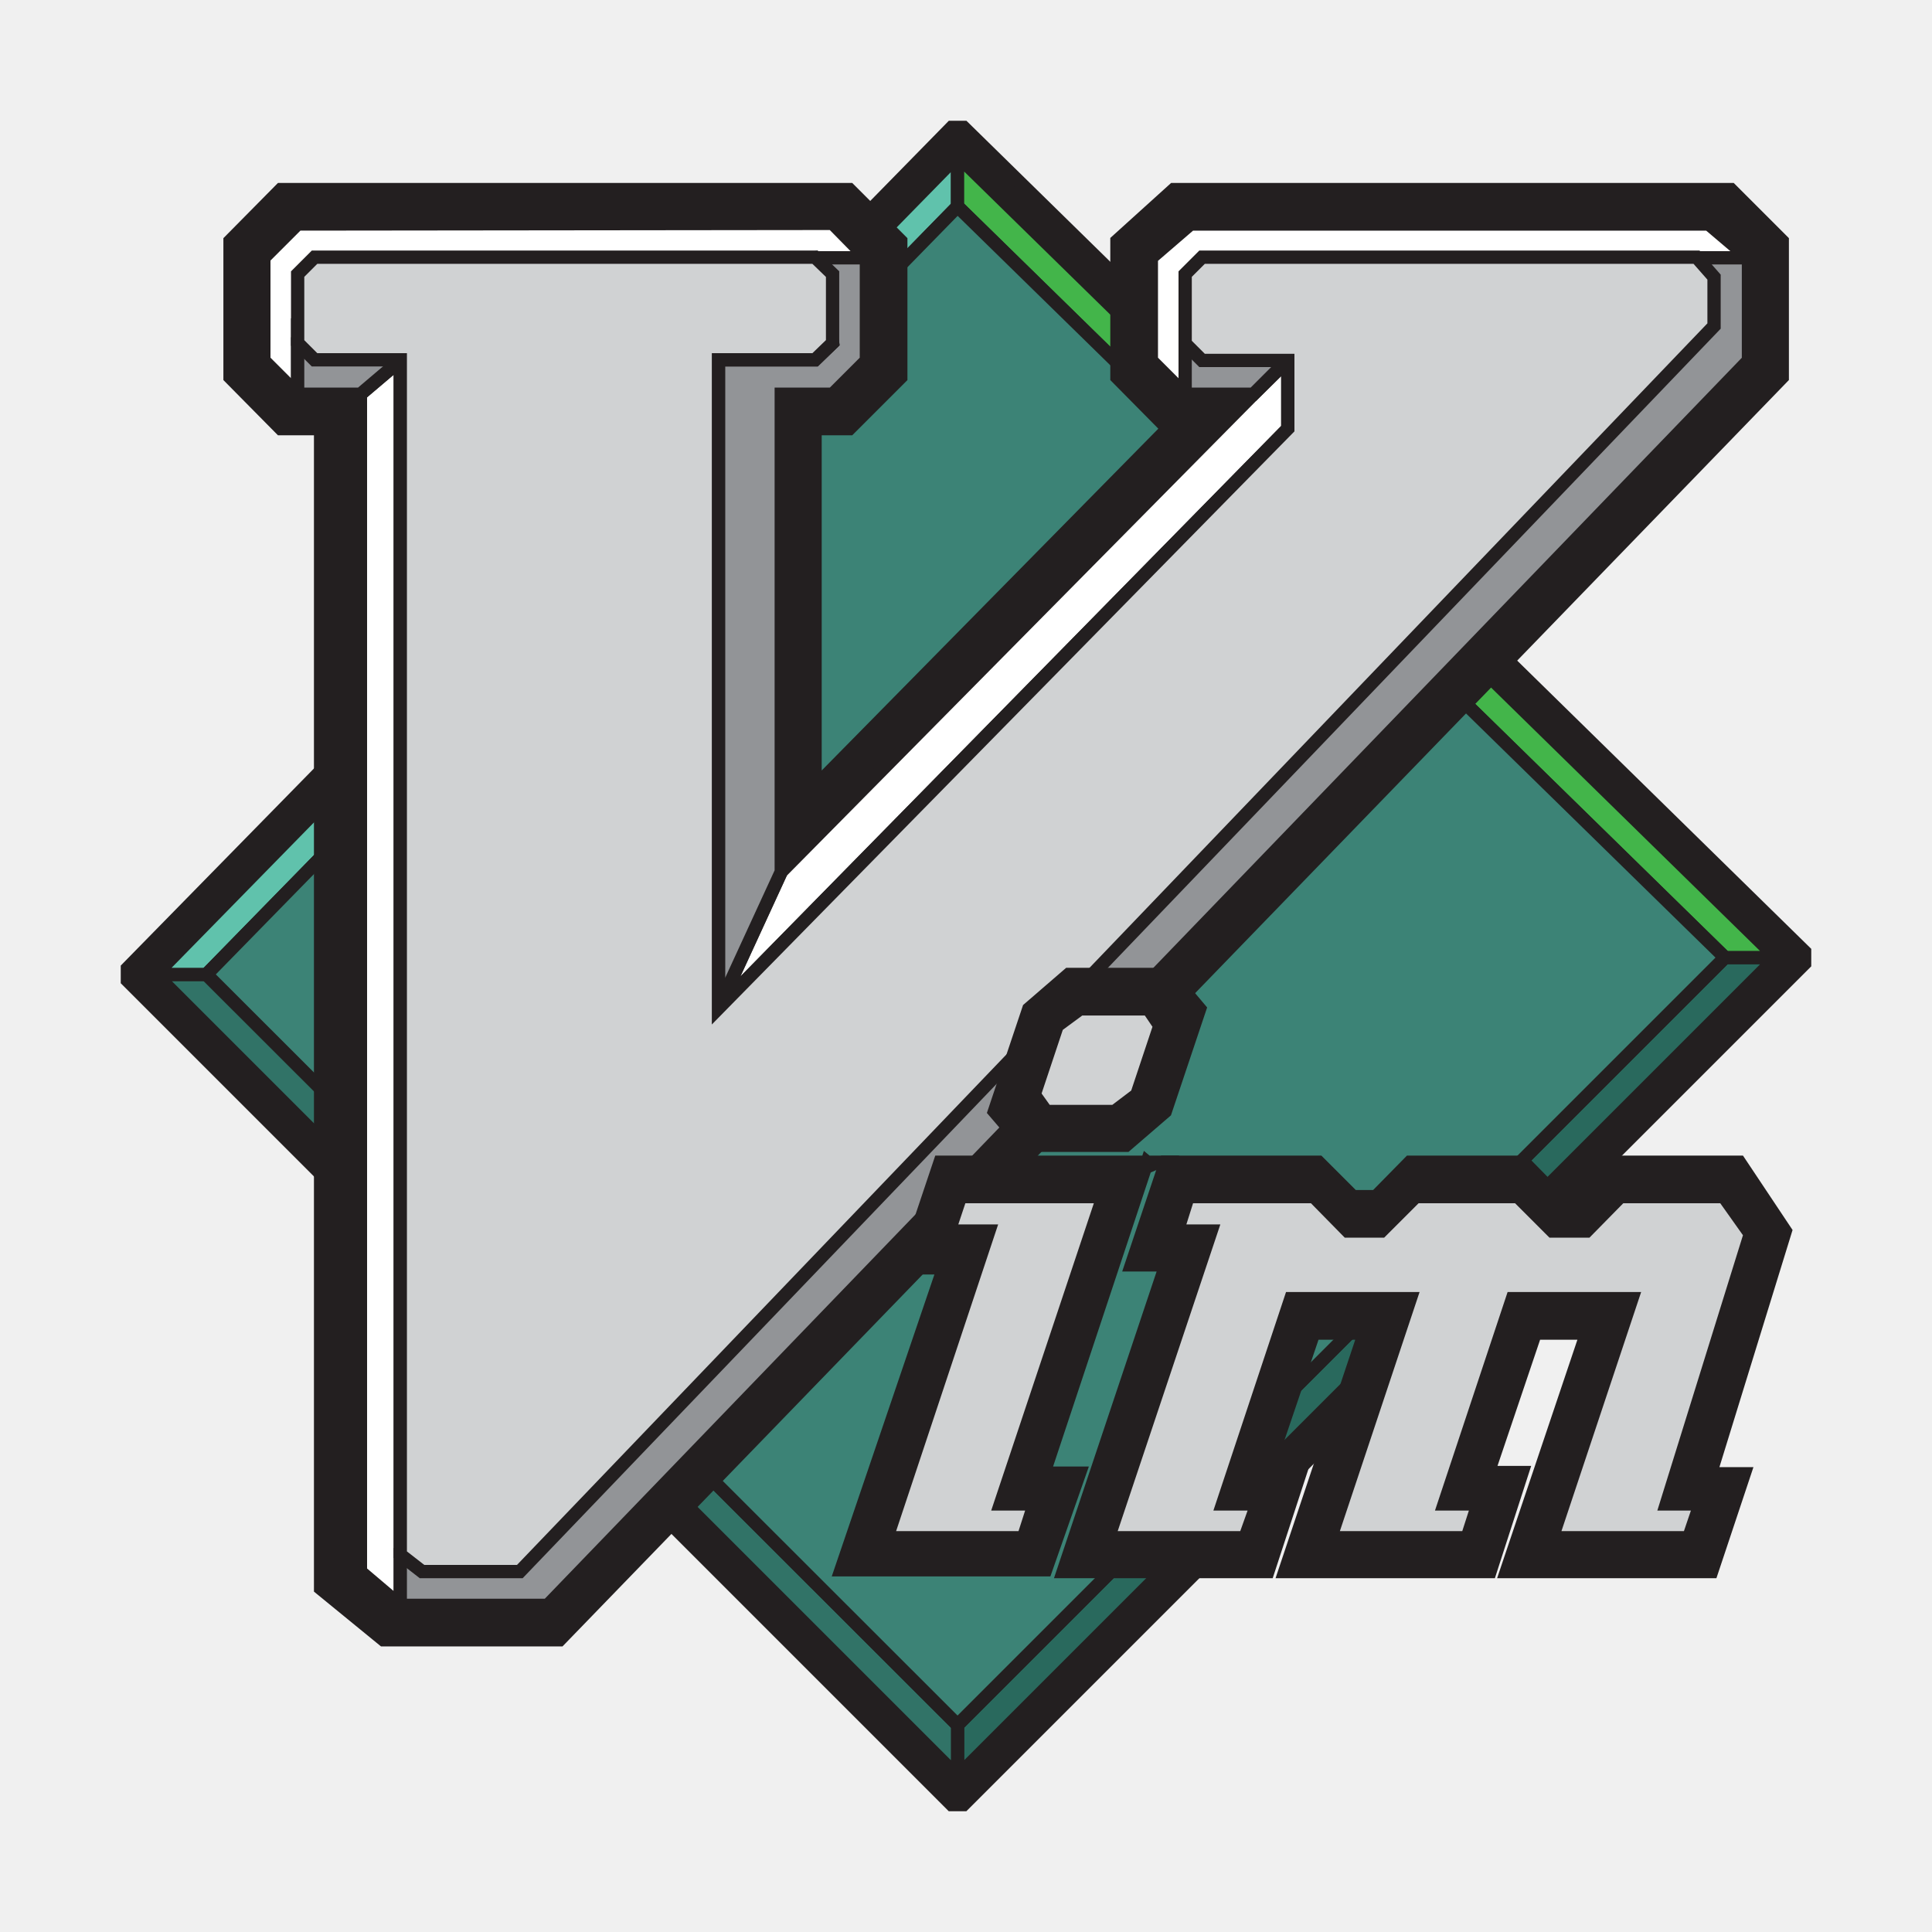
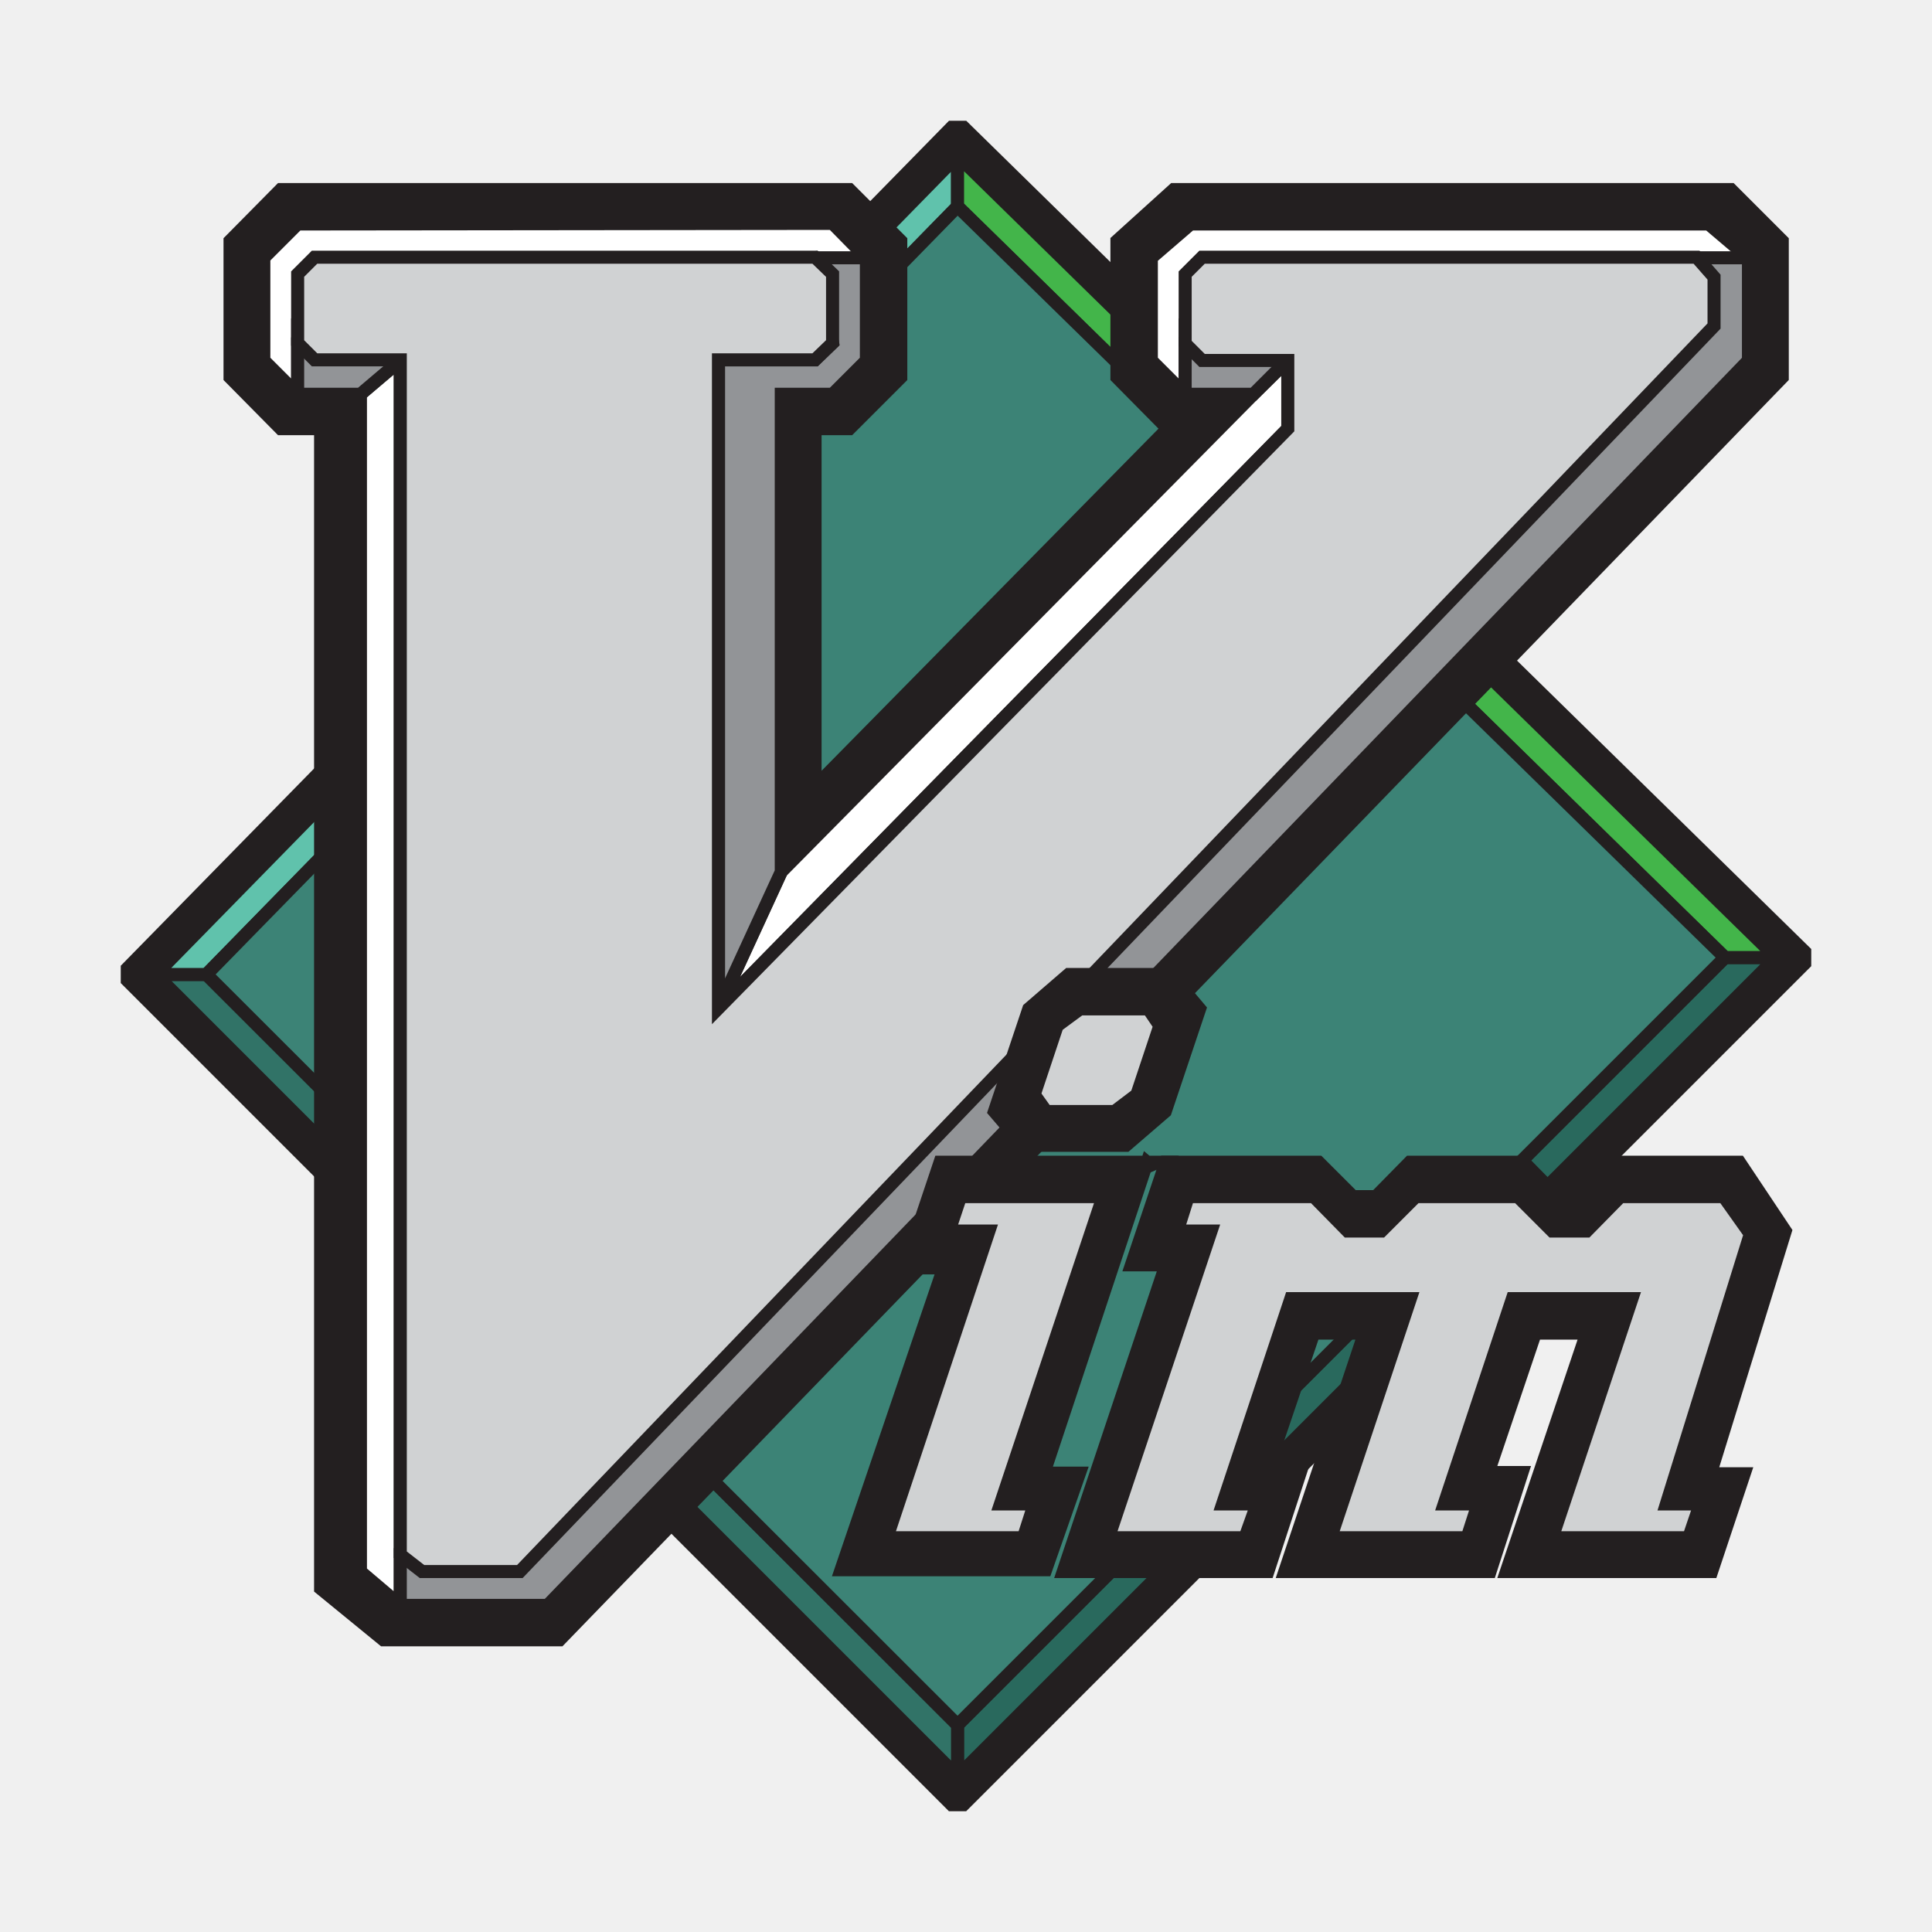
<svg xmlns="http://www.w3.org/2000/svg" viewBox="0 0 32 32">
  <defs>
-     <style>.cls-1,.cls-4{fill:none;}.cls-1{clip-rule:evenodd;}.cls-2{fill:#231f20;}.cls-10,.cls-11,.cls-12,.cls-2,.cls-5,.cls-6,.cls-7,.cls-8,.cls-9{fill-rule:evenodd;}.cls-3{clip-path:url(#clip-path);}.cls-4{stroke:#231f20;stroke-miterlimit:10;stroke-width:0.22px;}.cls-5{fill:#29695d;}.cls-6{fill:#317367;}.cls-7{fill:#60c2ac;}.cls-8{fill:#43b54a;}.cls-9{fill:#3c8376;}.cls-10{fill:#fff;}.cls-11{fill:#929497;}.cls-12{fill:#d0d2d3;}</style>
    <clipPath id="clip-path">
-       <polygon class="cls-1" points="2 2 30 2 30 30 2 30 2 2 2 2" />
+       <polygon points="2 2 30 2 30 30 2 30 2 2 2 2" style="fill:none;clip-rule:evenodd" />
    </clipPath>
  </defs>
  <g id="vim">
-     <polygon class="cls-2" points="29.99 15.86 15.86 2.01 2.01 16.14 15.86 29.99 29.99 15.86 29.99 15.86" />
-     <g class="cls-3">
-       <polygon class="cls-4" points="29.99 15.86 15.86 2.01 2.01 16.14 15.86 29.99 29.99 15.86 29.99 15.86" />
+     <polygon points="29.99 15.86 15.86 2.01 2.01 16.14 15.86 29.99 29.99 15.86 29.99 15.86" style="fill:#231f20;fill-rule:evenodd" />
+     <g style="clip-path:url(#clip-path)">
+       <polygon points="29.99 15.86 15.86 2.01 2.01 16.14 15.86 29.99 29.99 15.86 29.99 15.86" style="fill:none;stroke:#231f20;stroke-miterlimit:10;stroke-width:0.216px" />
    </g>
-     <polygon class="cls-5" points="28.57 15.86 29.42 15.86 15.86 29.42 15.86 28.57 28.57 15.86 28.57 15.86" />
-     <polygon class="cls-4" points="28.57 15.86 29.42 15.86 15.86 29.42 15.86 28.57 28.57 15.86 28.57 15.86" />
-     <polygon class="cls-6" points="2.58 16.14 3.42 16.14 15.86 28.57 15.86 29.42 2.58 16.14 2.58 16.14" />
-     <polygon class="cls-4" points="2.58 16.14 3.42 16.14 15.86 28.57 15.86 29.42 2.58 16.14 2.58 16.14" />
-     <polygon class="cls-7" points="15.86 3.42 15.86 2.58 2.58 16.14 3.42 16.14 15.86 3.42 15.86 3.42" />
-     <polygon class="cls-4" points="15.86 3.42 15.86 2.58 2.58 16.14 3.42 16.14 15.86 3.42 15.86 3.42" />
-     <polygon class="cls-8" points="15.86 2.58 15.86 3.42 28.57 15.86 29.42 15.86 15.86 2.58 15.86 2.58" />
-     <polygon class="cls-4" points="15.86 2.58 15.86 3.42 28.57 15.86 29.42 15.86 15.86 2.58 15.86 2.58" />
-     <polygon class="cls-9" points="15.86 28.57 28.57 15.86 15.86 3.42 3.42 16.14 15.86 28.57 15.86 28.57" />
-     <polygon class="cls-4" points="15.86 28.57 28.57 15.86 15.86 3.42 3.42 16.14 15.86 28.57 15.86 28.57" />
-     <polygon class="cls-2" points="18.5 6.25 19.34 7.1 13.5 13.03 13.5 7.1 14.07 7.1 14.92 6.25 14.92 3.99 14.07 3.14 4.65 3.14 3.81 3.99 3.81 6.25 4.65 7.1 5.31 7.1 5.31 26.31 6.35 27.16 9.27 27.16 29.52 6.25 29.52 3.99 28.67 3.14 19.44 3.14 18.5 3.99 18.5 6.25 18.5 6.25" />
-     <polygon class="cls-4" points="18.5 6.25 19.34 7.1 13.5 13.03 13.5 7.1 14.07 7.1 14.92 6.25 14.92 3.99 14.07 3.14 4.65 3.14 3.81 3.99 3.81 6.25 4.65 7.1 5.31 7.1 5.31 26.31 6.35 27.16 9.27 27.16 29.52 6.25 29.52 3.99 28.67 3.14 19.44 3.14 18.5 3.99 18.5 6.25 18.5 6.25" />
-     <polygon class="cls-10" points="4.93 6.53 4.37 5.97 4.37 4.27 4.93 3.71 13.79 3.7 14.35 4.27 13.79 4.54 13.5 4.27 4.93 5.68 4.93 6.53 4.93 6.53" />
-     <polygon class="cls-4" points="4.93 6.53 4.37 5.97 4.37 4.27 4.93 3.71 13.79 3.7 14.35 4.27 13.79 4.54 13.5 4.27 4.93 5.68 4.93 6.53 4.93 6.53" />
-     <polygon class="cls-10" points="6.63 26.59 5.97 26.03 5.97 6.53 6.63 5.97 6.63 26.59 6.63 26.59" />
-     <polygon class="cls-4" points="6.63 26.59 5.97 26.03 5.97 6.53 6.63 5.97 6.63 26.59 6.63 26.59" />
-     <polygon class="cls-10" points="20.76 6.53 21.33 5.97 21.33 7.1 11.9 16.7 12.94 14.44 20.76 6.53 20.76 6.53" />
-     <polygon class="cls-4" points="20.76 6.53 21.33 5.97 21.33 7.1 11.9 16.7 12.94 14.44 20.76 6.53 20.76 6.53" />
-     <polygon class="cls-11" points="6.82 5.69 6.63 5.97 5.97 6.53 4.93 6.53 4.93 5.4 6.82 5.69 6.82 5.69" />
-     <polygon class="cls-4" points="6.82 5.69 6.63 5.97 5.97 6.53 4.93 6.53 4.93 5.4 6.82 5.69 6.82 5.69" />
-     <polygon class="cls-11" points="12.94 6.53 12.94 14.44 11.9 16.7 11.9 5.96 13.5 5.96 13.79 5.68 13.5 4.27 14.35 4.27 14.35 5.97 13.79 6.53 12.94 6.53 12.94 6.53" />
-     <polygon class="cls-4" points="12.94 6.53 12.94 14.44 11.9 16.7 11.9 5.96 13.5 5.96 13.79 5.68 13.5 4.27 14.35 4.27 14.35 5.97 13.79 6.53 12.94 6.53 12.94 6.53" />
-     <polygon class="cls-10" points="19.63 6.53 19.07 5.97 19.07 4.27 19.72 3.71 28.3 3.71 28.96 4.27 28.01 5.12 19.63 5.68 19.63 6.53 19.63 6.53" />
-     <polygon class="cls-4" points="19.63 6.53 19.07 5.97 19.07 4.27 19.72 3.71 28.3 3.71 28.96 4.27 28.01 5.12 19.63 5.68 19.63 6.53 19.63 6.53" />
-     <polygon class="cls-11" points="28.96 5.97 9.07 26.59 6.63 26.59 6.63 25.75 8.42 25.75 28.3 5.4 28.01 4.27 28.96 4.27 28.96 5.97 28.96 5.97" />
-     <polygon class="cls-4" points="28.96 5.97 9.07 26.59 6.63 26.59 6.63 25.75 8.42 25.75 28.3 5.4 28.01 4.27 28.96 4.27 28.96 5.97 28.96 5.97" />
-     <polygon class="cls-11" points="21.51 5.69 21.32 5.97 20.76 6.53 19.63 6.53 19.63 5.4 21.51 5.69 21.51 5.69" />
-     <polygon class="cls-4" points="21.51 5.69 21.32 5.97 20.76 6.53 19.63 6.53 19.63 5.4 21.51 5.69 21.51 5.69" />
-     <polygon class="cls-12" points="11.9 16.7 11.9 5.96 13.5 5.96 13.79 5.68 13.79 4.54 13.5 4.26 5.21 4.26 4.93 4.54 4.93 5.68 5.21 5.96 6.63 5.96 6.63 25.75 6.99 26.03 8.61 26.03 28.39 5.4 28.39 4.59 28.1 4.26 19.91 4.26 19.63 4.54 19.63 5.69 19.91 5.97 21.33 5.97 21.33 7.1 11.9 16.7 11.9 16.7" />
-     <polygon class="cls-4" points="11.9 16.7 11.9 5.96 13.5 5.96 13.79 5.68 13.79 4.54 13.5 4.26 5.21 4.26 4.93 4.54 4.93 5.68 5.21 5.96 6.63 5.96 6.63 25.75 6.99 26.03 8.61 26.03 28.39 5.4 28.39 4.59 28.1 4.26 19.91 4.26 19.63 4.54 19.63 5.69 19.91 5.97 21.33 5.97 21.33 7.1 11.9 16.7 11.9 16.7" />
-     <polygon class="cls-2" points="17.04 16.71 17.7 16.14 19.39 16.14 19.87 16.71 19.3 18.41 18.65 18.97 16.95 18.97 16.47 18.41 17.04 16.71 17.04 16.71" />
-     <polygon class="cls-4" points="17.04 16.71 17.7 16.14 19.39 16.14 19.87 16.71 19.3 18.41 18.65 18.97 16.95 18.97 16.47 18.41 17.04 16.71 17.04 16.71" />
-     <polygon class="cls-2" points="17.61 26.03 19.31 20.95 18.74 20.95 19.31 19.25 21.84 19.25 22.41 19.82 22.79 19.82 23.35 19.25 25.24 19.25 25.8 19.82 26.18 19.82 26.75 19.25 28.81 19.25 29.57 20.39 28.33 24.41 28.89 24.41 28.35 26.03 24.95 26.03 26.28 22.08 25.43 22.08 24.65 24.39 25.21 24.39 24.68 26.03 21.28 26.03 22.6 22.08 21.76 22.08 20.97 24.41 21.53 24.41 21 26.03 17.61 26.03 17.61 26.03" />
-     <polygon class="cls-4" points="17.61 26.03 19.31 20.95 18.74 20.95 19.31 19.25 21.84 19.25 22.41 19.82 22.79 19.82 23.35 19.25 25.24 19.25 25.8 19.82 26.18 19.82 26.75 19.25 28.81 19.25 29.57 20.39 28.33 24.41 28.89 24.41 28.35 26.03 24.95 26.03 26.28 22.08 25.43 22.08 24.65 24.39 25.21 24.39 24.68 26.03 21.28 26.03 22.6 22.08 21.76 22.08 20.97 24.41 21.53 24.41 21 26.03 17.61 26.03 17.61 26.03" />
-     <polygon class="cls-12" points="28.55 19.82 28.99 20.44 27.6 24.91 28.16 24.91 27.97 25.47 25.71 25.47 27.03 21.51 25.05 21.51 23.92 24.91 24.48 24.91 24.3 25.47 22.04 25.47 23.36 21.51 21.38 21.51 20.25 24.91 20.82 24.91 20.62 25.47 18.36 25.47 20.06 20.39 19.5 20.39 19.68 19.82 21.76 19.82 22.32 20.39 22.88 20.39 23.45 19.82 25.14 19.82 25.71 20.39 26.28 20.39 26.84 19.82 28.55 19.82 28.55 19.82" />
-     <polygon class="cls-4" points="28.55 19.82 28.99 20.44 27.6 24.91 28.16 24.91 27.97 25.47 25.71 25.47 27.03 21.51 25.05 21.51 23.92 24.91 24.48 24.91 24.3 25.47 22.04 25.47 23.36 21.51 21.38 21.51 20.25 24.91 20.82 24.91 20.62 25.47 18.36 25.47 20.06 20.39 19.5 20.39 19.68 19.82 21.76 19.82 22.32 20.39 22.88 20.39 23.45 19.82 25.14 19.82 25.71 20.39 26.28 20.39 26.84 19.82 28.55 19.82 28.55 19.82" />
-     <path class="cls-2" d="M19,19.25,17.29,24.4h.59L17.32,26H13.93L15.63,21h-.57l4-1.7Zm-4,1.7.57-1.7H19l-4,1.7Z" />
-     <path class="cls-4" d="M19,19.25,17.29,24.4h.59L17.32,26H13.93L15.63,21h-.57l4-1.7Zm-4,1.7.57-1.7H19l-4,1.7Z" />
-     <polygon class="cls-12" points="16.95 25.47 17.13 24.91 16.57 24.91 18.27 19.82 15.91 19.82 15.72 20.39 16.38 20.39 14.69 25.47 16.95 25.47 16.95 25.47" />
-     <polygon class="cls-4" points="16.95 25.47 17.13 24.91 16.57 24.91 18.27 19.82 15.91 19.82 15.72 20.39 16.38 20.39 14.69 25.47 16.95 25.47 16.95 25.47" />
-     <polygon class="cls-12" points="18.83 18.13 19.21 16.99 19.02 16.71 17.89 16.71 17.51 16.99 17.13 18.13 17.33 18.41 18.46 18.41 18.83 18.13 18.83 18.13" />
-     <polygon class="cls-4" points="18.83 18.13 19.21 16.99 19.02 16.71 17.89 16.71 17.51 16.99 17.13 18.13 17.33 18.41 18.46 18.41 18.83 18.13 18.83 18.13" />
+     <polygon points="28.57 15.86 29.42 15.86 15.86 29.42 15.86 28.57 28.57 15.86 28.57 15.86" style="fill:#29695d;fill-rule:evenodd" />
+     <polygon points="28.57 15.86 29.42 15.86 15.86 29.42 15.86 28.57 28.57 15.86 28.57 15.86" style="fill:none;stroke:#231f20;stroke-miterlimit:10;stroke-width:0.216px" />
+     <polygon points="2.58 16.14 3.42 16.14 15.86 28.57 15.86 29.42 2.58 16.14 2.58 16.14" style="fill:#317367;fill-rule:evenodd" />
+     <polygon points="2.58 16.14 3.42 16.14 15.86 28.57 15.86 29.42 2.58 16.14 2.58 16.14" style="fill:none;stroke:#231f20;stroke-miterlimit:10;stroke-width:0.216px" />
+     <polygon points="15.86 3.42 15.86 2.58 2.58 16.14 3.42 16.14 15.86 3.42 15.86 3.42" style="fill:#60c2ac;fill-rule:evenodd" />
+     <polygon points="15.86 3.42 15.86 2.58 2.58 16.14 3.42 16.14 15.86 3.42 15.86 3.42" style="fill:none;stroke:#231f20;stroke-miterlimit:10;stroke-width:0.216px" />
+     <polygon points="15.86 2.58 15.86 3.42 28.57 15.86 29.42 15.86 15.86 2.58 15.86 2.58" style="fill:#43b54a;fill-rule:evenodd" />
+     <polygon points="15.86 2.58 15.86 3.42 28.57 15.86 29.42 15.86 15.86 2.58 15.86 2.58" style="fill:none;stroke:#231f20;stroke-miterlimit:10;stroke-width:0.216px" />
+     <polygon points="15.86 28.57 28.57 15.86 15.86 3.42 3.42 16.14 15.86 28.57 15.86 28.57" style="fill:#3c8376;fill-rule:evenodd" />
+     <polygon points="15.86 28.57 28.57 15.86 15.86 3.42 3.42 16.14 15.86 28.57 15.86 28.57" style="fill:none;stroke:#231f20;stroke-miterlimit:10;stroke-width:0.216px" />
+     <polygon points="18.5 6.25 19.34 7.1 13.5 13.03 13.5 7.1 14.07 7.1 14.92 6.25 14.92 3.99 14.07 3.14 4.65 3.14 3.81 3.99 3.81 6.25 4.65 7.1 5.31 7.1 5.31 26.31 6.35 27.16 9.27 27.16 29.52 6.25 29.52 3.99 28.67 3.14 19.44 3.14 18.5 3.99 18.5 6.25 18.5 6.25" style="fill:#231f20;fill-rule:evenodd" />
+     <polygon points="18.5 6.25 19.34 7.1 13.5 13.03 13.5 7.1 14.07 7.1 14.92 6.25 14.92 3.99 14.07 3.14 4.65 3.14 3.81 3.99 3.81 6.25 4.65 7.1 5.31 7.1 5.31 26.31 6.35 27.16 9.27 27.16 29.52 6.25 29.52 3.99 28.67 3.14 19.44 3.14 18.5 3.99 18.5 6.25 18.5 6.25" style="fill:none;stroke:#231f20;stroke-miterlimit:10;stroke-width:0.216px" />
+     <polygon points="4.93 6.53 4.37 5.97 4.37 4.27 4.93 3.71 13.79 3.7 14.35 4.27 13.79 4.54 13.5 4.27 4.93 5.68 4.93 6.53 4.93 6.53" style="fill:#fff;fill-rule:evenodd" />
+     <polygon points="4.93 6.53 4.37 5.97 4.37 4.27 4.93 3.71 13.79 3.7 14.35 4.27 13.79 4.54 13.5 4.27 4.93 5.68 4.93 6.53 4.93 6.53" style="fill:none;stroke:#231f20;stroke-miterlimit:10;stroke-width:0.216px" />
+     <polygon points="6.63 26.59 5.97 26.03 5.97 6.53 6.63 5.97 6.63 26.59 6.63 26.59" style="fill:#fff;fill-rule:evenodd" />
+     <polygon points="6.63 26.59 5.97 26.03 5.97 6.53 6.63 5.97 6.63 26.59 6.63 26.59" style="fill:none;stroke:#231f20;stroke-miterlimit:10;stroke-width:0.216px" />
+     <polygon points="20.76 6.53 21.33 5.97 21.33 7.1 11.9 16.7 12.94 14.44 20.76 6.53 20.76 6.53" style="fill:#fff;fill-rule:evenodd" />
+     <polygon points="20.76 6.53 21.33 5.97 21.33 7.1 11.9 16.7 12.94 14.44 20.76 6.53 20.76 6.53" style="fill:none;stroke:#231f20;stroke-miterlimit:10;stroke-width:0.216px" />
+     <polygon points="6.82 5.69 6.63 5.97 5.97 6.53 4.93 6.53 4.93 5.4 6.82 5.69 6.82 5.69" style="fill:#929497;fill-rule:evenodd" />
+     <polygon points="6.82 5.69 6.63 5.97 5.97 6.53 4.93 6.53 4.93 5.4 6.82 5.69 6.82 5.69" style="fill:none;stroke:#231f20;stroke-miterlimit:10;stroke-width:0.216px" />
+     <polygon points="12.94 6.53 12.94 14.44 11.9 16.7 11.9 5.96 13.5 5.96 13.79 5.68 13.5 4.27 14.35 4.27 14.35 5.97 13.79 6.53 12.94 6.53 12.94 6.53" style="fill:#929497;fill-rule:evenodd" />
+     <polygon points="12.94 6.53 12.94 14.44 11.9 16.7 11.9 5.96 13.5 5.96 13.79 5.68 13.5 4.27 14.35 4.27 14.35 5.97 13.79 6.53 12.94 6.53 12.94 6.53" style="fill:none;stroke:#231f20;stroke-miterlimit:10;stroke-width:0.216px" />
+     <polygon points="19.63 6.53 19.07 5.97 19.07 4.27 19.72 3.71 28.3 3.71 28.96 4.27 28.01 5.12 19.63 5.68 19.63 6.53 19.63 6.53" style="fill:#fff;fill-rule:evenodd" />
+     <polygon points="19.63 6.53 19.07 5.97 19.07 4.27 19.72 3.71 28.3 3.71 28.96 4.27 28.01 5.12 19.63 5.68 19.63 6.53 19.63 6.53" style="fill:none;stroke:#231f20;stroke-miterlimit:10;stroke-width:0.216px" />
+     <polygon points="28.96 5.97 9.07 26.59 6.63 26.59 6.63 25.75 8.42 25.75 28.3 5.4 28.01 4.27 28.96 4.27 28.96 5.97 28.96 5.97" style="fill:#929497;fill-rule:evenodd" />
+     <polygon points="28.96 5.97 9.07 26.59 6.63 26.59 6.63 25.75 8.42 25.75 28.3 5.4 28.01 4.27 28.96 4.27 28.96 5.97 28.96 5.97" style="fill:none;stroke:#231f20;stroke-miterlimit:10;stroke-width:0.216px" />
+     <polygon points="21.51 5.69 21.32 5.97 20.76 6.53 19.63 6.53 19.63 5.4 21.51 5.69 21.51 5.69" style="fill:#929497;fill-rule:evenodd" />
+     <polygon points="21.51 5.69 21.32 5.97 20.76 6.53 19.63 6.53 19.63 5.4 21.51 5.69 21.51 5.69" style="fill:none;stroke:#231f20;stroke-miterlimit:10;stroke-width:0.216px" />
+     <polygon points="11.9 16.7 11.9 5.96 13.5 5.96 13.79 5.68 13.79 4.54 13.5 4.26 5.21 4.26 4.93 4.54 4.93 5.68 5.21 5.96 6.63 5.96 6.63 25.75 6.99 26.03 8.61 26.03 28.39 5.4 28.39 4.59 28.1 4.26 19.91 4.26 19.63 4.54 19.63 5.69 19.91 5.97 21.33 5.97 21.33 7.1 11.9 16.7 11.9 16.7" style="fill:#d0d2d3;fill-rule:evenodd" />
+     <polygon points="11.9 16.7 11.9 5.96 13.5 5.96 13.79 5.68 13.79 4.54 13.5 4.26 5.21 4.26 4.93 4.54 4.93 5.68 5.21 5.96 6.63 5.96 6.63 25.75 6.99 26.03 8.61 26.03 28.39 5.4 28.39 4.59 28.1 4.26 19.91 4.26 19.63 4.54 19.63 5.69 19.91 5.97 21.33 5.97 21.33 7.1 11.9 16.7 11.9 16.7" style="fill:none;stroke:#231f20;stroke-miterlimit:10;stroke-width:0.216px" />
+     <polygon points="17.04 16.71 17.7 16.14 19.39 16.14 19.87 16.71 19.3 18.41 18.65 18.97 16.95 18.97 16.47 18.41 17.04 16.71 17.04 16.71" style="fill:#231f20;fill-rule:evenodd" />
+     <polygon points="17.04 16.71 17.7 16.14 19.39 16.14 19.87 16.71 19.3 18.41 18.65 18.97 16.95 18.97 16.47 18.41 17.04 16.71 17.04 16.71" style="fill:none;stroke:#231f20;stroke-miterlimit:10;stroke-width:0.216px" />
+     <polygon points="17.61 26.03 19.31 20.95 18.74 20.95 19.31 19.25 21.84 19.25 22.41 19.82 22.79 19.82 23.35 19.25 25.24 19.25 25.8 19.82 26.18 19.82 26.75 19.25 28.81 19.25 29.57 20.39 28.33 24.41 28.89 24.41 28.35 26.03 24.95 26.03 26.28 22.08 25.43 22.08 24.65 24.39 25.21 24.39 24.68 26.03 21.28 26.03 22.6 22.08 21.76 22.08 20.97 24.41 21.53 24.41 21 26.03 17.61 26.03 17.61 26.03" style="fill:#231f20;fill-rule:evenodd" />
+     <polygon points="17.61 26.03 19.31 20.95 18.74 20.95 19.31 19.25 21.84 19.25 22.41 19.82 22.79 19.82 23.35 19.25 25.24 19.25 25.8 19.82 26.18 19.82 26.75 19.25 28.81 19.25 29.57 20.39 28.33 24.41 28.89 24.41 28.35 26.03 24.95 26.03 26.28 22.08 25.43 22.08 24.65 24.39 25.21 24.39 24.68 26.03 21.28 26.03 22.6 22.08 21.76 22.08 20.97 24.41 21.53 24.41 21 26.03 17.61 26.03 17.61 26.03" style="fill:none;stroke:#231f20;stroke-miterlimit:10;stroke-width:0.216px" />
+     <polygon points="28.55 19.82 28.99 20.44 27.6 24.91 28.16 24.91 27.97 25.47 25.71 25.47 27.03 21.51 25.05 21.51 23.92 24.91 24.48 24.91 24.3 25.47 22.04 25.47 23.36 21.51 21.38 21.51 20.25 24.91 20.82 24.91 20.62 25.47 18.36 25.47 20.06 20.39 19.5 20.39 19.68 19.82 21.76 19.82 22.32 20.39 22.88 20.39 23.45 19.82 25.14 19.82 25.71 20.39 26.28 20.39 26.84 19.82 28.55 19.82 28.55 19.82" style="fill:#d0d2d3;fill-rule:evenodd" />
+     <polygon points="28.55 19.82 28.99 20.44 27.6 24.91 28.16 24.91 27.97 25.47 25.71 25.47 27.03 21.51 25.05 21.51 23.92 24.91 24.48 24.91 24.3 25.47 22.04 25.47 23.36 21.51 21.38 21.51 20.25 24.91 20.82 24.91 20.62 25.47 18.36 25.47 20.06 20.39 19.5 20.39 19.68 19.82 21.76 19.82 22.32 20.39 22.88 20.39 23.45 19.82 25.14 19.82 25.71 20.39 26.28 20.39 26.84 19.82 28.55 19.82 28.55 19.82" style="fill:none;stroke:#231f20;stroke-miterlimit:10;stroke-width:0.216px" />
+     <path d="M19,19.25,17.29,24.4h.59L17.32,26H13.93L15.63,21h-.57l4-1.7Zm-4,1.7.57-1.7H19l-4,1.7Z" style="fill:#231f20;fill-rule:evenodd" />
+     <path d="M19,19.25,17.29,24.4h.59L17.32,26H13.93L15.63,21h-.57l4-1.7Zm-4,1.7.57-1.7H19l-4,1.7Z" style="fill:none;stroke:#231f20;stroke-miterlimit:10;stroke-width:0.216px" />
+     <polygon points="16.95 25.47 17.13 24.91 16.57 24.91 18.27 19.82 15.91 19.82 15.72 20.39 16.38 20.39 14.69 25.47 16.95 25.47 16.95 25.47" style="fill:#d0d2d3;fill-rule:evenodd" />
+     <polygon points="16.95 25.47 17.13 24.91 16.57 24.91 18.27 19.82 15.91 19.82 15.72 20.39 16.38 20.39 14.69 25.47 16.95 25.47 16.95 25.47" style="fill:none;stroke:#231f20;stroke-miterlimit:10;stroke-width:0.216px" />
+     <polygon points="18.83 18.13 19.21 16.99 19.02 16.71 17.89 16.71 17.51 16.99 17.13 18.13 17.33 18.41 18.46 18.41 18.83 18.13 18.83 18.13" style="fill:#d0d2d3;fill-rule:evenodd" />
+     <polygon points="18.83 18.13 19.21 16.99 19.02 16.71 17.89 16.71 17.51 16.99 17.13 18.13 17.33 18.41 18.46 18.41 18.83 18.13 18.83 18.13" style="fill:none;stroke:#231f20;stroke-miterlimit:10;stroke-width:0.216px" />
  </g>
</svg>
